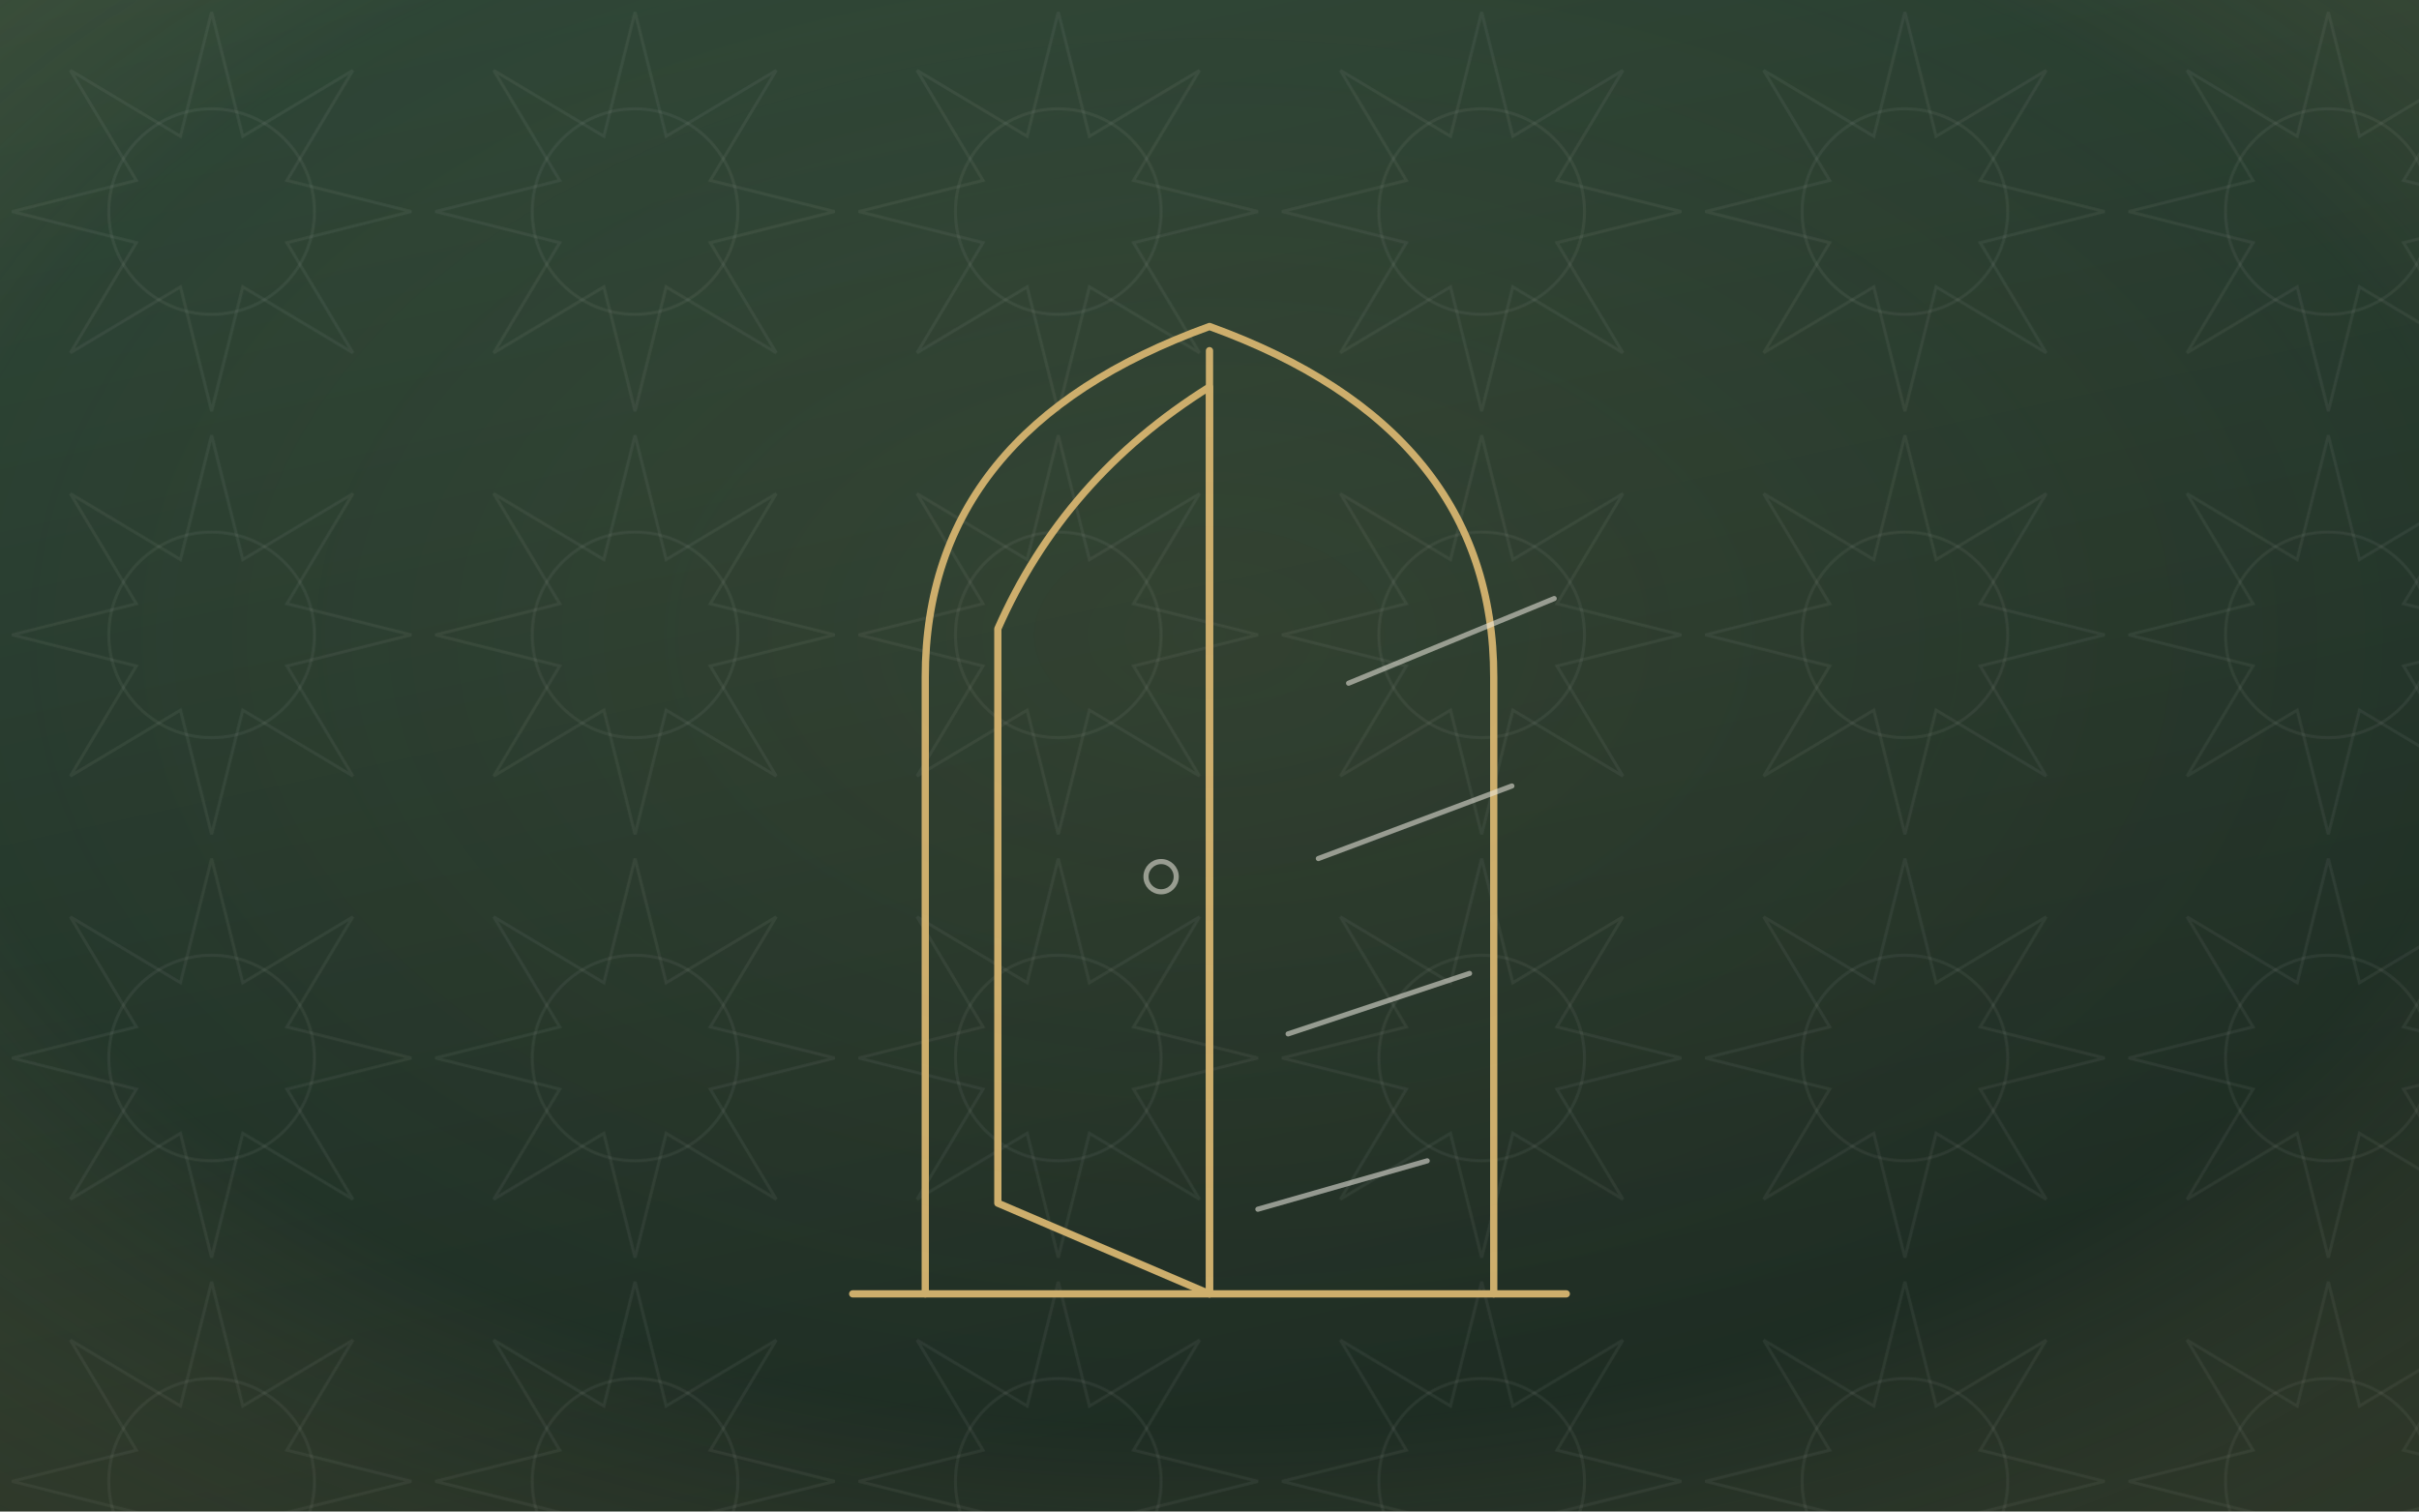
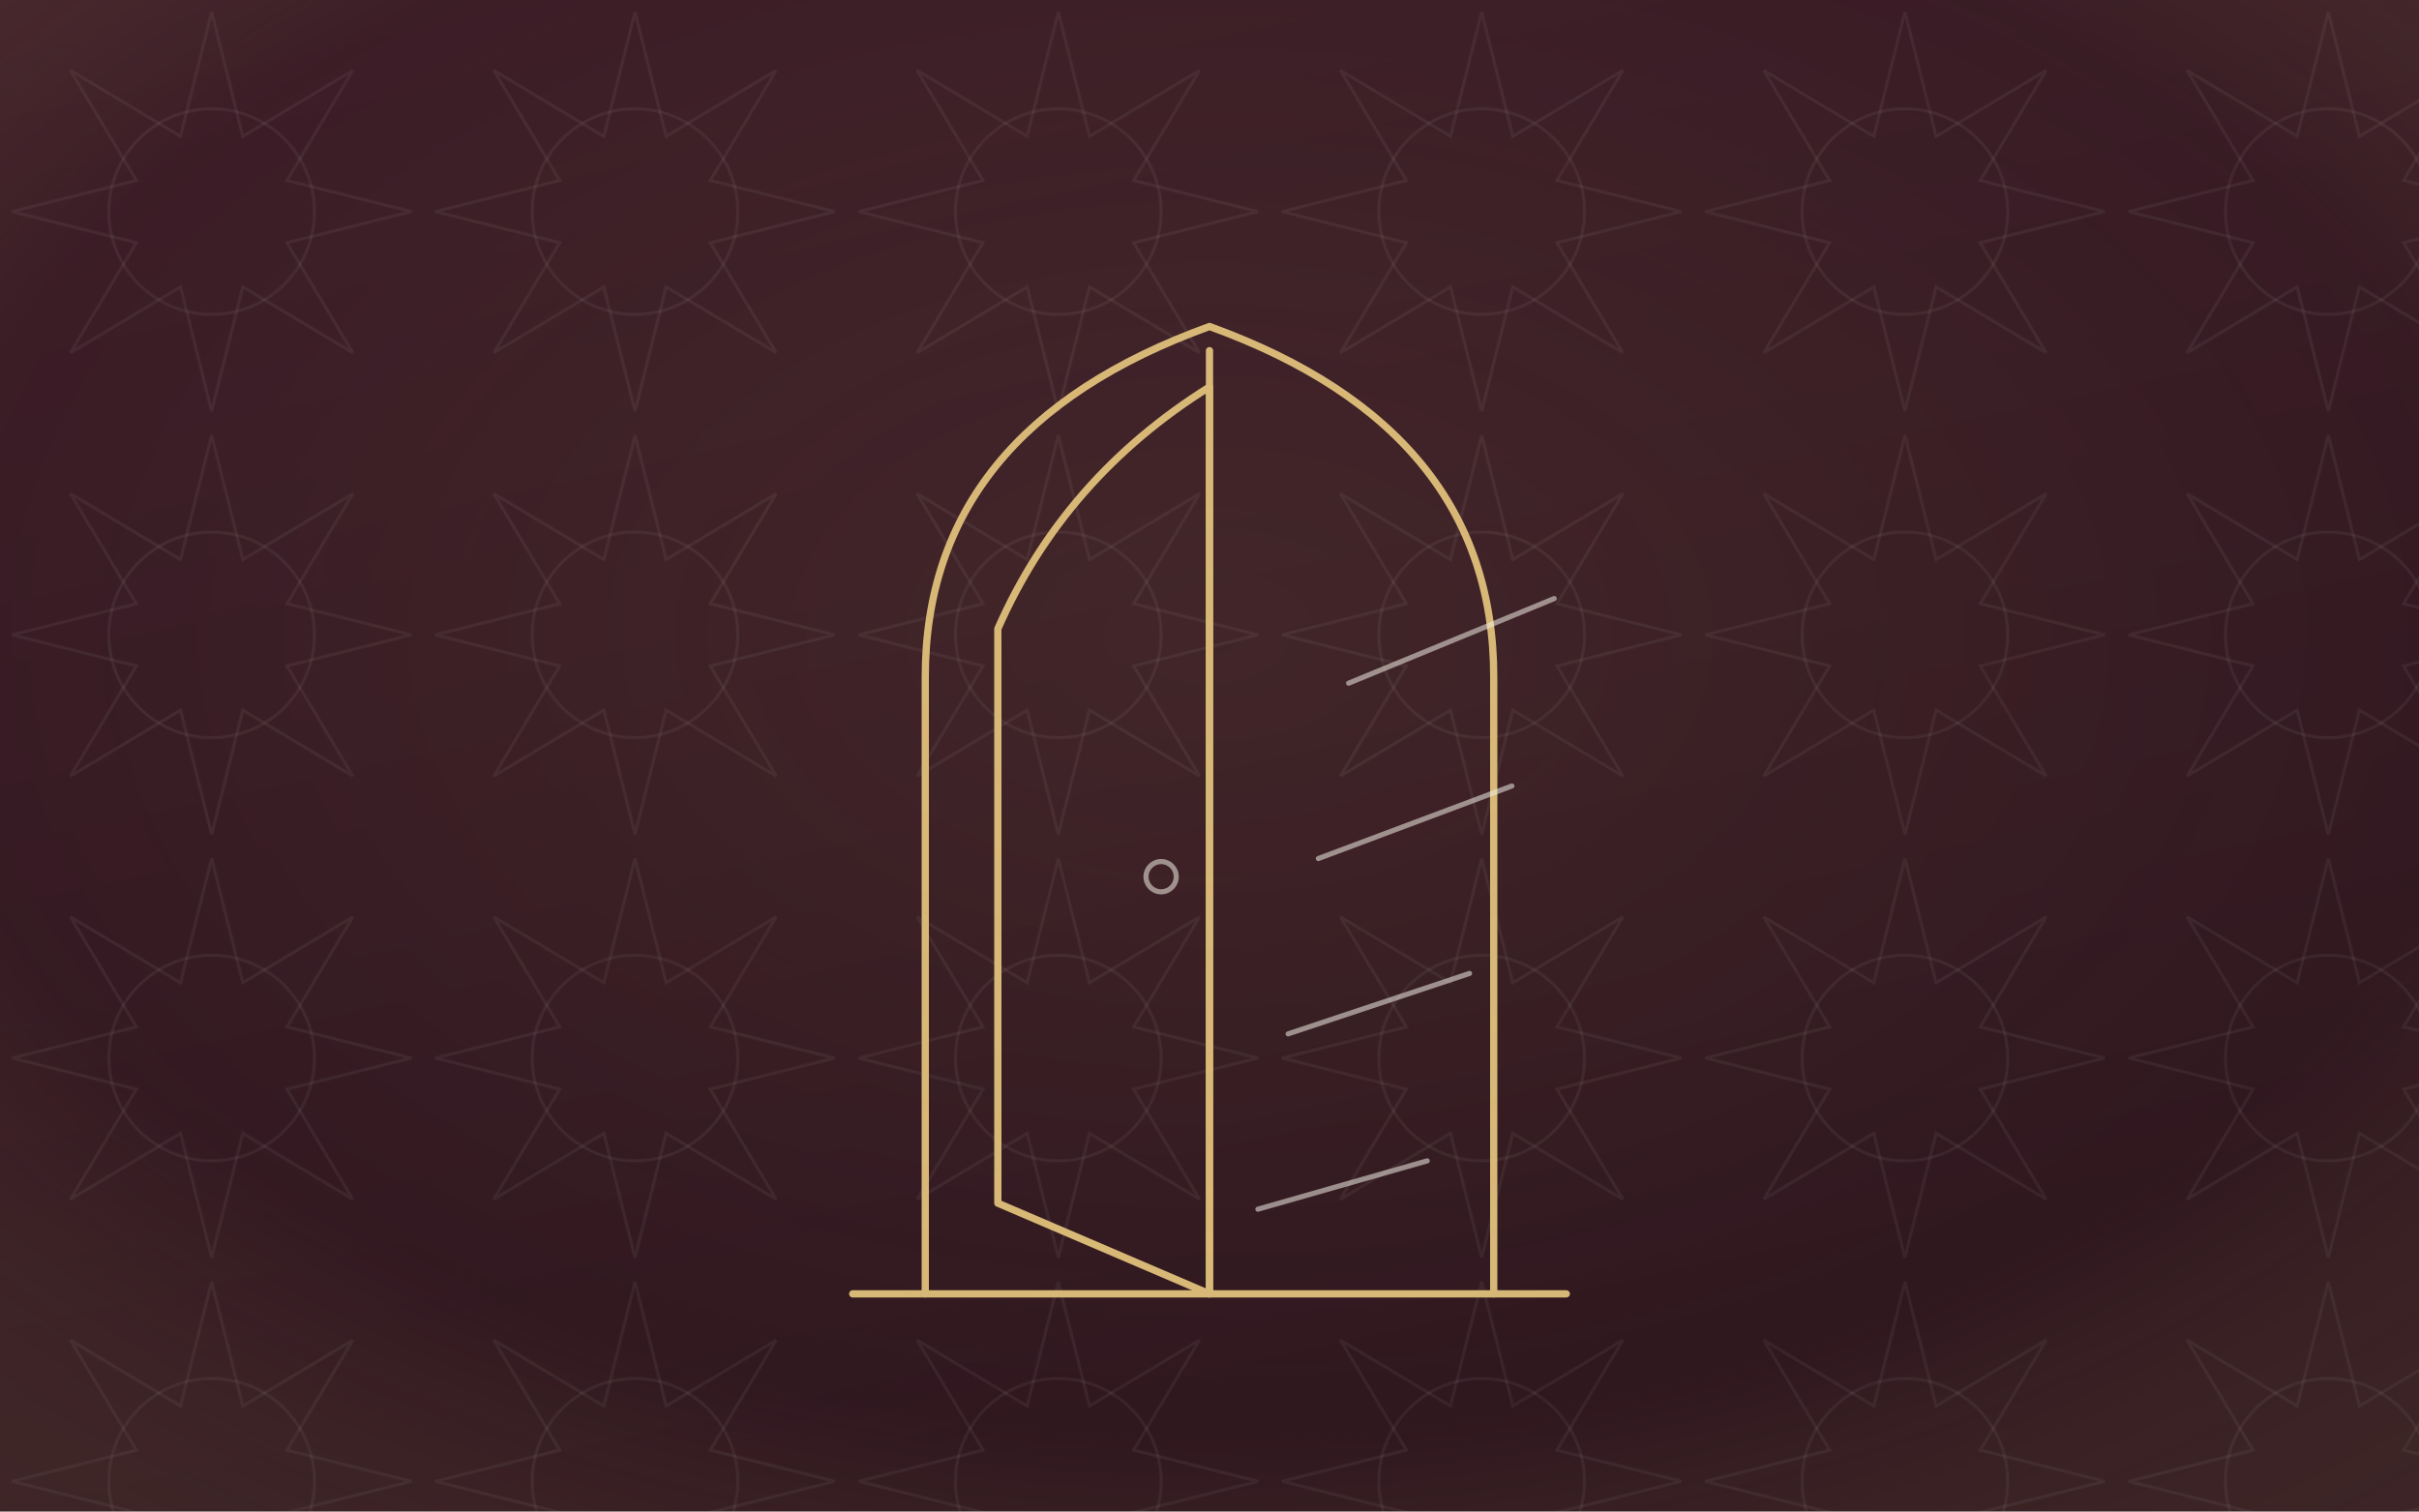
<svg xmlns="http://www.w3.org/2000/svg" viewBox="0 0 800 500" role="img" aria-label="">
  <defs>
    <linearGradient id="bg" x1="0" y1="0" x2="0.35" y2="1">
-       <stop offset="0" stop-color="#2c4536" />
-       <stop offset="1" stop-color="#1b2a22" />
+       <stop offset="0" stop-color="#3a1b26" />
+       <stop offset="1" stop-color="#2c141d" />
    </linearGradient>
    <radialGradient id="glow" cx="0.5" cy="0.42" r="1.05">
-       <stop offset="0" stop-color="#cdae6c" stop-opacity="0.09" />
-       <stop offset="0.5" stop-color="#cdae6c" stop-opacity="0.02" />
-       <stop offset="1" stop-color="#101a14" stop-opacity="0.4" />
+       <stop offset="0" stop-color="#d8b876" stop-opacity="0.09" />
+       <stop offset="0.5" stop-color="#d8b876" stop-opacity="0.02" />
+       <stop offset="1" stop-color="#1c0d13" stop-opacity="0.4" />
    </radialGradient>
    <pattern id="lat" width="140" height="140" patternUnits="userSpaceOnUse">
      <g fill="none" stroke="#f2f0eb" stroke-opacity="0.06">
        <polygon points="70.0,4.0 80.3,45.1 116.7,23.3 94.9,59.7 136.0,70.0 94.9,80.3 116.7,116.7 80.3,94.9 70.0,136.0 59.7,94.9 23.3,116.7 45.1,80.3 4.0,70.0 45.1,59.7 23.3,23.3 59.7,45.1" />
        <circle cx="70" cy="70" r="34" />
      </g>
    </pattern>
  </defs>
  <rect width="800" height="500" fill="url(#bg)" />
  <rect width="800" height="500" fill="url(#lat)" />
-   <g fill="none" stroke="#cdae6c" stroke-width="2.4" stroke-linecap="round" stroke-linejoin="round">
+   <g fill="none" stroke="#d8b876" stroke-width="2.4" stroke-linecap="round" stroke-linejoin="round">
    <path d="M 306 428 V 224 Q 306 142 400 108 Q 494 142 494 224 V 428" />
    <line x1="282" y1="428" x2="518" y2="428" />
    <path d="M 400 428 V 116" />
    <path d="M 400 428 L 330 398 V 208 Q 352 158 400 128 Z" />
  </g>
  <g fill="none" stroke="#f2f0eb" stroke-opacity="0.55" stroke-width="1.7" stroke-linecap="round">
    <circle cx="384" cy="290" r="5" />
    <line x1="416" y1="400" x2="472" y2="384" />
    <line x1="426" y1="342" x2="486" y2="322" />
    <line x1="436" y1="284" x2="500" y2="260" />
    <line x1="446" y1="226" x2="514" y2="198" />
  </g>
  <rect width="800" height="500" fill="url(#glow)" />
</svg>
